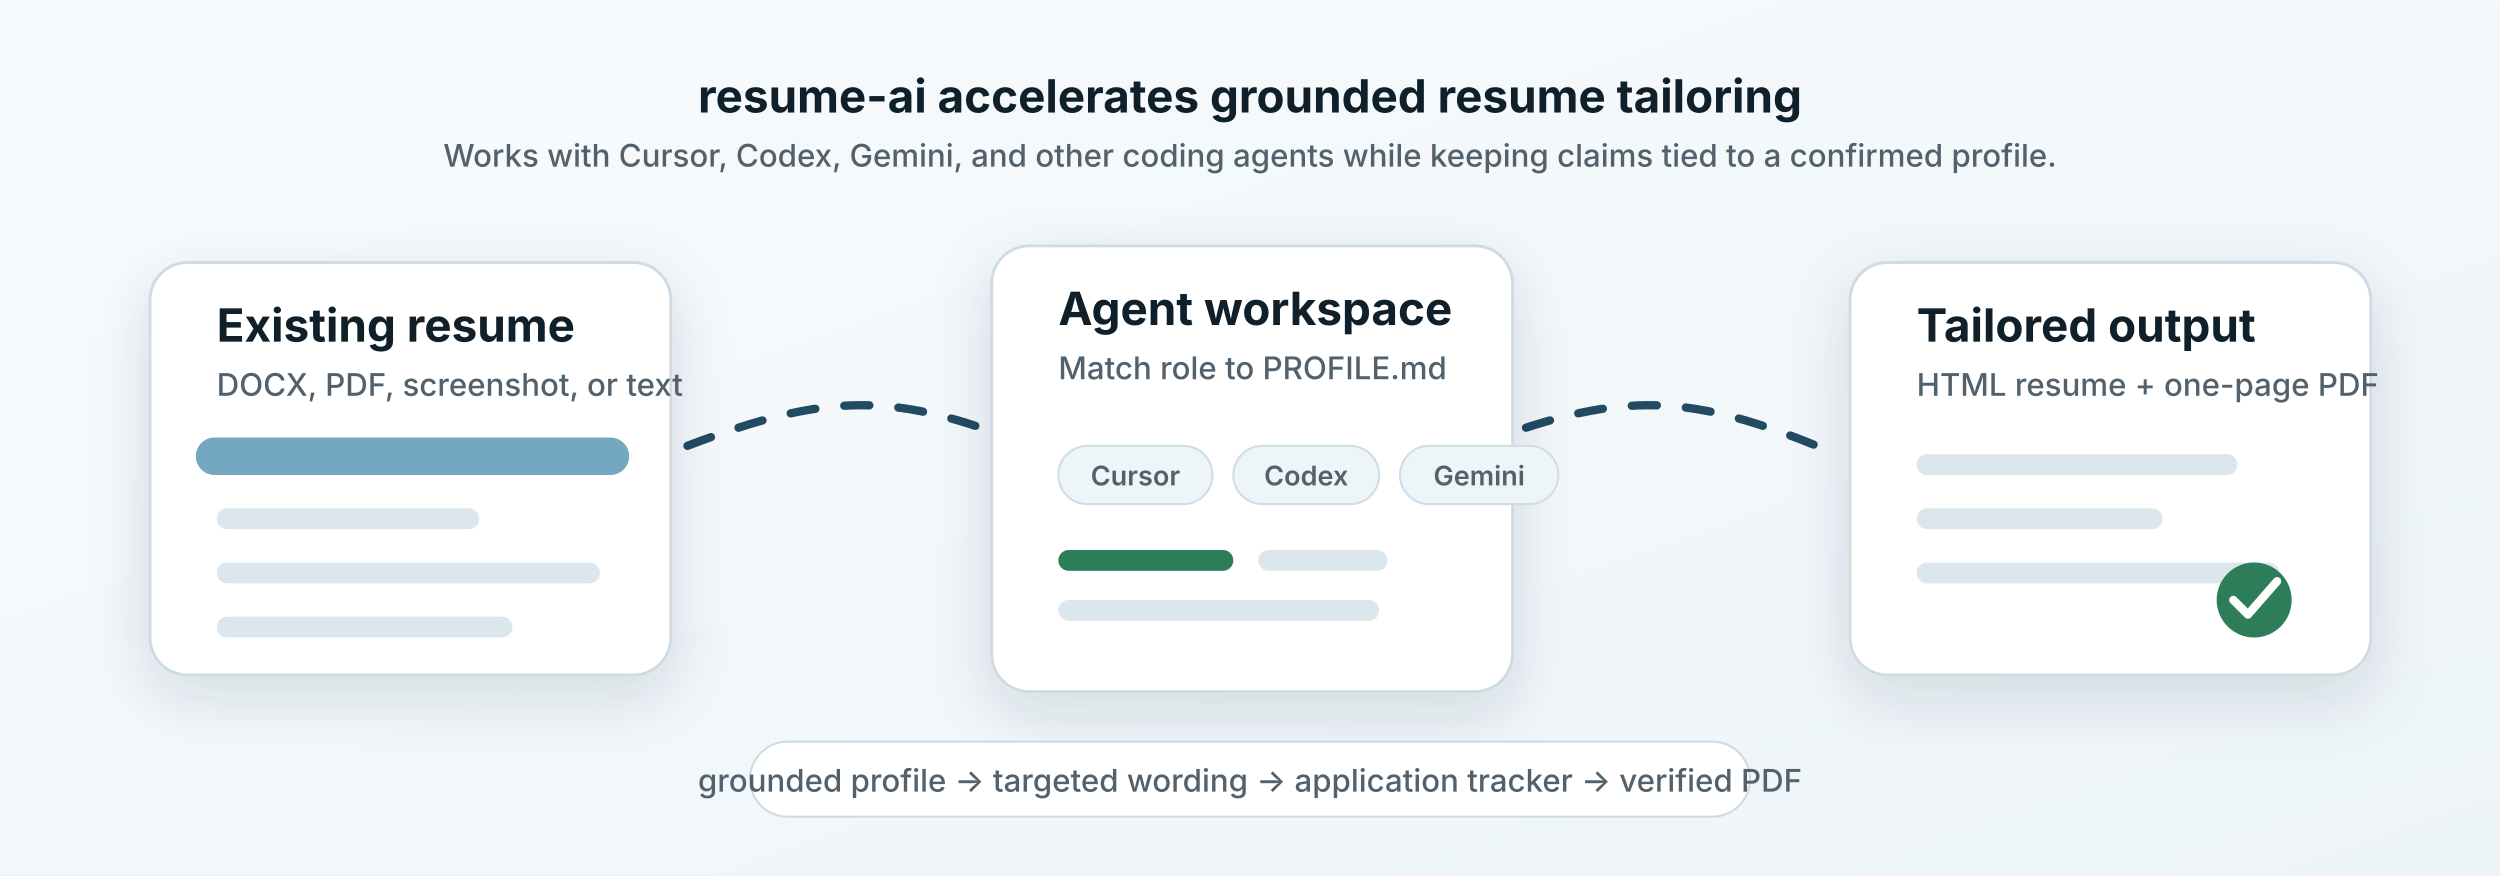
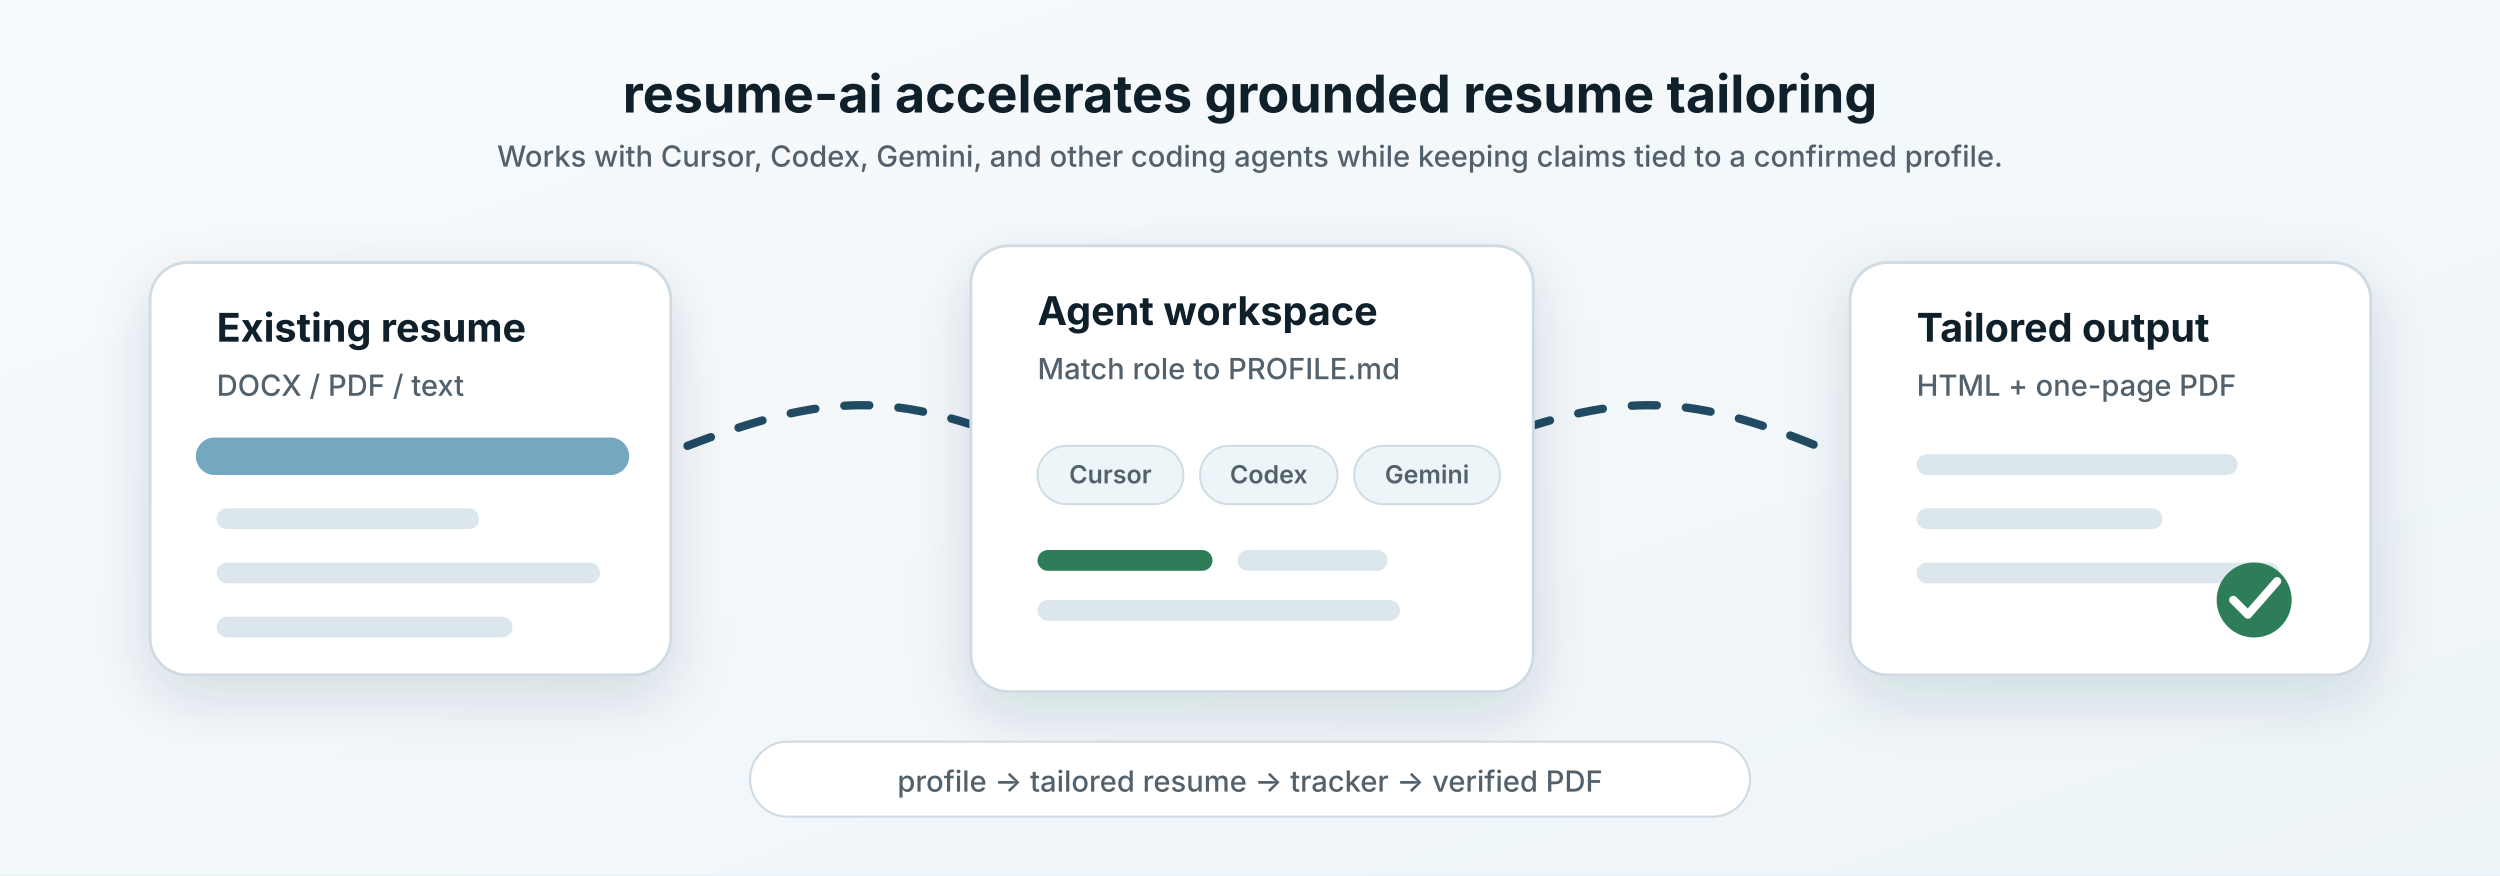
<svg xmlns="http://www.w3.org/2000/svg" width="1200" height="420" viewBox="0 0 1200 420" role="img" aria-labelledby="title desc">
  <defs>
    <linearGradient id="bg" x1="0" x2="1" y1="0" y2="1">
      <stop offset="0%" stop-color="#f8fbfd" />
      <stop offset="100%" stop-color="#edf4f8" />
    </linearGradient>
    <filter id="shadow" x="-20%" y="-20%" width="140%" height="140%">
      <feDropShadow dx="0" dy="10" stdDeviation="14" flood-color="#102a3a" flood-opacity="0.14" />
    </filter>
    <style>
-       .label { font: 700 22px system-ui, -apple-system, Segoe UI, sans-serif; fill: #10202b; }
-       .small { font: 500 15px system-ui, -apple-system, Segoe UI, sans-serif; fill: #52616c; }
-       .tiny { font: 600 13px system-ui, -apple-system, Segoe UI, sans-serif; fill: #52616c; }
+       .title { font: 700 25px system-ui, -apple-system, Segoe UI, sans-serif; fill: #10202b; }
+       .label { font: 700 19px system-ui, -apple-system, Segoe UI, sans-serif; fill: #10202b; }
+       .small { font: 500 14px system-ui, -apple-system, Segoe UI, sans-serif; fill: #52616c; }
+       .tiny { font: 600 12px system-ui, -apple-system, Segoe UI, sans-serif; fill: #52616c; }
      .card { fill: #ffffff; stroke: #cfdae2; stroke-width: 1.4; rx: 18; filter: url(#shadow); }
      .accent { fill: #214b63; }
      .ok { fill: #2e7d59; }
      .line { stroke: #214b63; stroke-width: 4; stroke-linecap: round; fill: none; stroke-dasharray: 12 14; }
      .pulse { animation: pulse 2.8s ease-in-out infinite; transform-origin: center; }
      .float { animation: float 4s ease-in-out infinite; }
      .float2 { animation: float 4s ease-in-out infinite; animation-delay: .7s; }
      .scan { animation: scan 3.4s ease-in-out infinite; }
      .arrow { animation: dash 1.7s linear infinite; }
      .spark { animation: spark 2.4s ease-in-out infinite; opacity: 0; }
      .spark2 { animation-delay: .5s; }
      .spark3 { animation-delay: 1s; }
      @keyframes pulse { 0%,100% { transform: scale(1); opacity: 1; } 50% { transform: scale(1.05); opacity: .86; } }
      @keyframes float { 0%,100% { transform: translateY(0); } 50% { transform: translateY(-8px); } }
      @keyframes scan { 0% { transform: translateY(0); opacity: .1; } 20%,70% { opacity: .7; } 100% { transform: translateY(112px); opacity: .1; } }
      @keyframes dash { to { stroke-dashoffset: -52; } }
      @keyframes spark { 0%,100% { opacity: 0; transform: translateY(8px) scale(.8); } 45% { opacity: 1; transform: translateY(0) scale(1); } }
    </style>
  </defs>
  <rect width="1200" height="420" fill="url(#bg)" />
-   <text x="600" y="54" text-anchor="middle" class="label">resume-ai accelerates grounded resume tailoring</text>
+   <text x="600" y="54" text-anchor="middle" class="title">resume-ai accelerates grounded resume tailoring</text>
  <text x="600" y="80" text-anchor="middle" class="small">Works with Cursor, Codex, Gemini, and other coding agents while keeping claims tied to a confirmed profile.</text>
  <path class="line arrow" d="M330 214 C398 188 430 188 494 214" />
  <path class="line arrow" d="M708 214 C776 188 808 188 872 214" />
  <g class="float">
    <rect class="card" x="72" y="126" width="250" height="198" />
    <text x="104" y="164" class="label">Existing resume</text>
-     <text x="104" y="190" class="small">DOCX, PDF, screenshot, or text</text>
+     <text x="104" y="190" class="small">DOCX / PDF / text</text>
    <rect x="104" y="218" width="168" height="10" rx="5" fill="#dbe6ed" />
    <rect x="104" y="244" width="126" height="10" rx="5" fill="#dbe6ed" />
    <rect x="104" y="270" width="184" height="10" rx="5" fill="#dbe6ed" />
    <rect x="104" y="296" width="142" height="10" rx="5" fill="#dbe6ed" />
    <rect class="scan" x="94" y="210" width="208" height="18" rx="9" fill="#74a8c1" />
  </g>
  <g class="float2">
-     <rect class="card" x="476" y="118" width="250" height="214" />
-     <text x="508" y="156" class="label">Agent workspace</text>
-     <text x="508" y="182" class="small">Match role to PROFILE.md</text>
-     <g transform="translate(508 214)">
-       <rect width="74" height="28" rx="14" fill="#eef5f8" stroke="#cfdde5" />
-       <text x="37" y="19" text-anchor="middle" class="tiny">Cursor</text>
-       <rect x="84" width="70" height="28" rx="14" fill="#eef5f8" stroke="#cfdde5" />
-       <text x="119" y="19" text-anchor="middle" class="tiny">Codex</text>
-       <rect x="164" width="76" height="28" rx="14" fill="#eef5f8" stroke="#cfdde5" />
-       <text x="202" y="19" text-anchor="middle" class="tiny">Gemini</text>
+     <rect class="card" x="466" y="118" width="270" height="214" />
+     <text x="498" y="156" class="label">Agent workspace</text>
+     <text x="498" y="182" class="small">Match role to PROFILE.md</text>
+     <g transform="translate(498 214)">
+       <rect width="70" height="28" rx="14" fill="#eef5f8" stroke="#cfdde5" />
+       <text x="35" y="18" text-anchor="middle" class="tiny">Cursor</text>
+       <rect x="78" width="66" height="28" rx="14" fill="#eef5f8" stroke="#cfdde5" />
+       <text x="111" y="18" text-anchor="middle" class="tiny">Codex</text>
+       <rect x="152" width="70" height="28" rx="14" fill="#eef5f8" stroke="#cfdde5" />
+       <text x="187" y="18" text-anchor="middle" class="tiny">Gemini</text>
    </g>
-     <rect x="508" y="264" width="84" height="10" rx="5" class="ok" />
-     <rect x="604" y="264" width="62" height="10" rx="5" fill="#dbe6ed" />
-     <rect x="508" y="288" width="154" height="10" rx="5" fill="#dbe6ed" />
-     <circle class="spark spark1" cx="680" cy="150" r="5" fill="#2e7d59" />
-     <circle class="spark spark2" cx="694" cy="174" r="4" fill="#214b63" />
-     <circle class="spark spark3" cx="674" cy="196" r="3.5" fill="#2e7d59" />
+     <rect x="498" y="264" width="84" height="10" rx="5" class="ok" />
+     <rect x="594" y="264" width="72" height="10" rx="5" fill="#dbe6ed" />
+     <rect x="498" y="288" width="174" height="10" rx="5" fill="#dbe6ed" />
+     <circle class="spark spark1" cx="690" cy="150" r="5" fill="#2e7d59" />
+     <circle class="spark spark2" cx="706" cy="174" r="4" fill="#214b63" />
+     <circle class="spark spark3" cx="688" cy="196" r="3.5" fill="#2e7d59" />
  </g>
  <g class="float">
    <rect class="card" x="888" y="126" width="250" height="198" />
    <text x="920" y="164" class="label">Tailored output</text>
-     <text x="920" y="190" class="small">HTML resume + one-page PDF</text>
+     <text x="920" y="190" class="small">HTML + one-page PDF</text>
    <rect x="920" y="218" width="154" height="10" rx="5" fill="#dbe6ed" />
    <rect x="920" y="244" width="118" height="10" rx="5" fill="#dbe6ed" />
    <rect x="920" y="270" width="174" height="10" rx="5" fill="#dbe6ed" />
    <g class="pulse">
      <circle cx="1082" cy="288" r="18" class="ok" />
      <path d="M1072 288 l7 7 l14 -16" fill="none" stroke="#fff" stroke-width="4" stroke-linecap="round" stroke-linejoin="round" />
    </g>
  </g>
  <g transform="translate(360 356)">
    <rect width="480" height="36" rx="18" fill="#ffffff" stroke="#cfdae2" />
-     <text x="240" y="24" text-anchor="middle" class="small">grounded profile -&gt; targeted wording -&gt; application tracker -&gt; verified PDF</text>
+     <text x="240" y="24" text-anchor="middle" class="small">profile -&gt; tailored resume -&gt; tracker -&gt; verified PDF</text>
  </g>
</svg>
